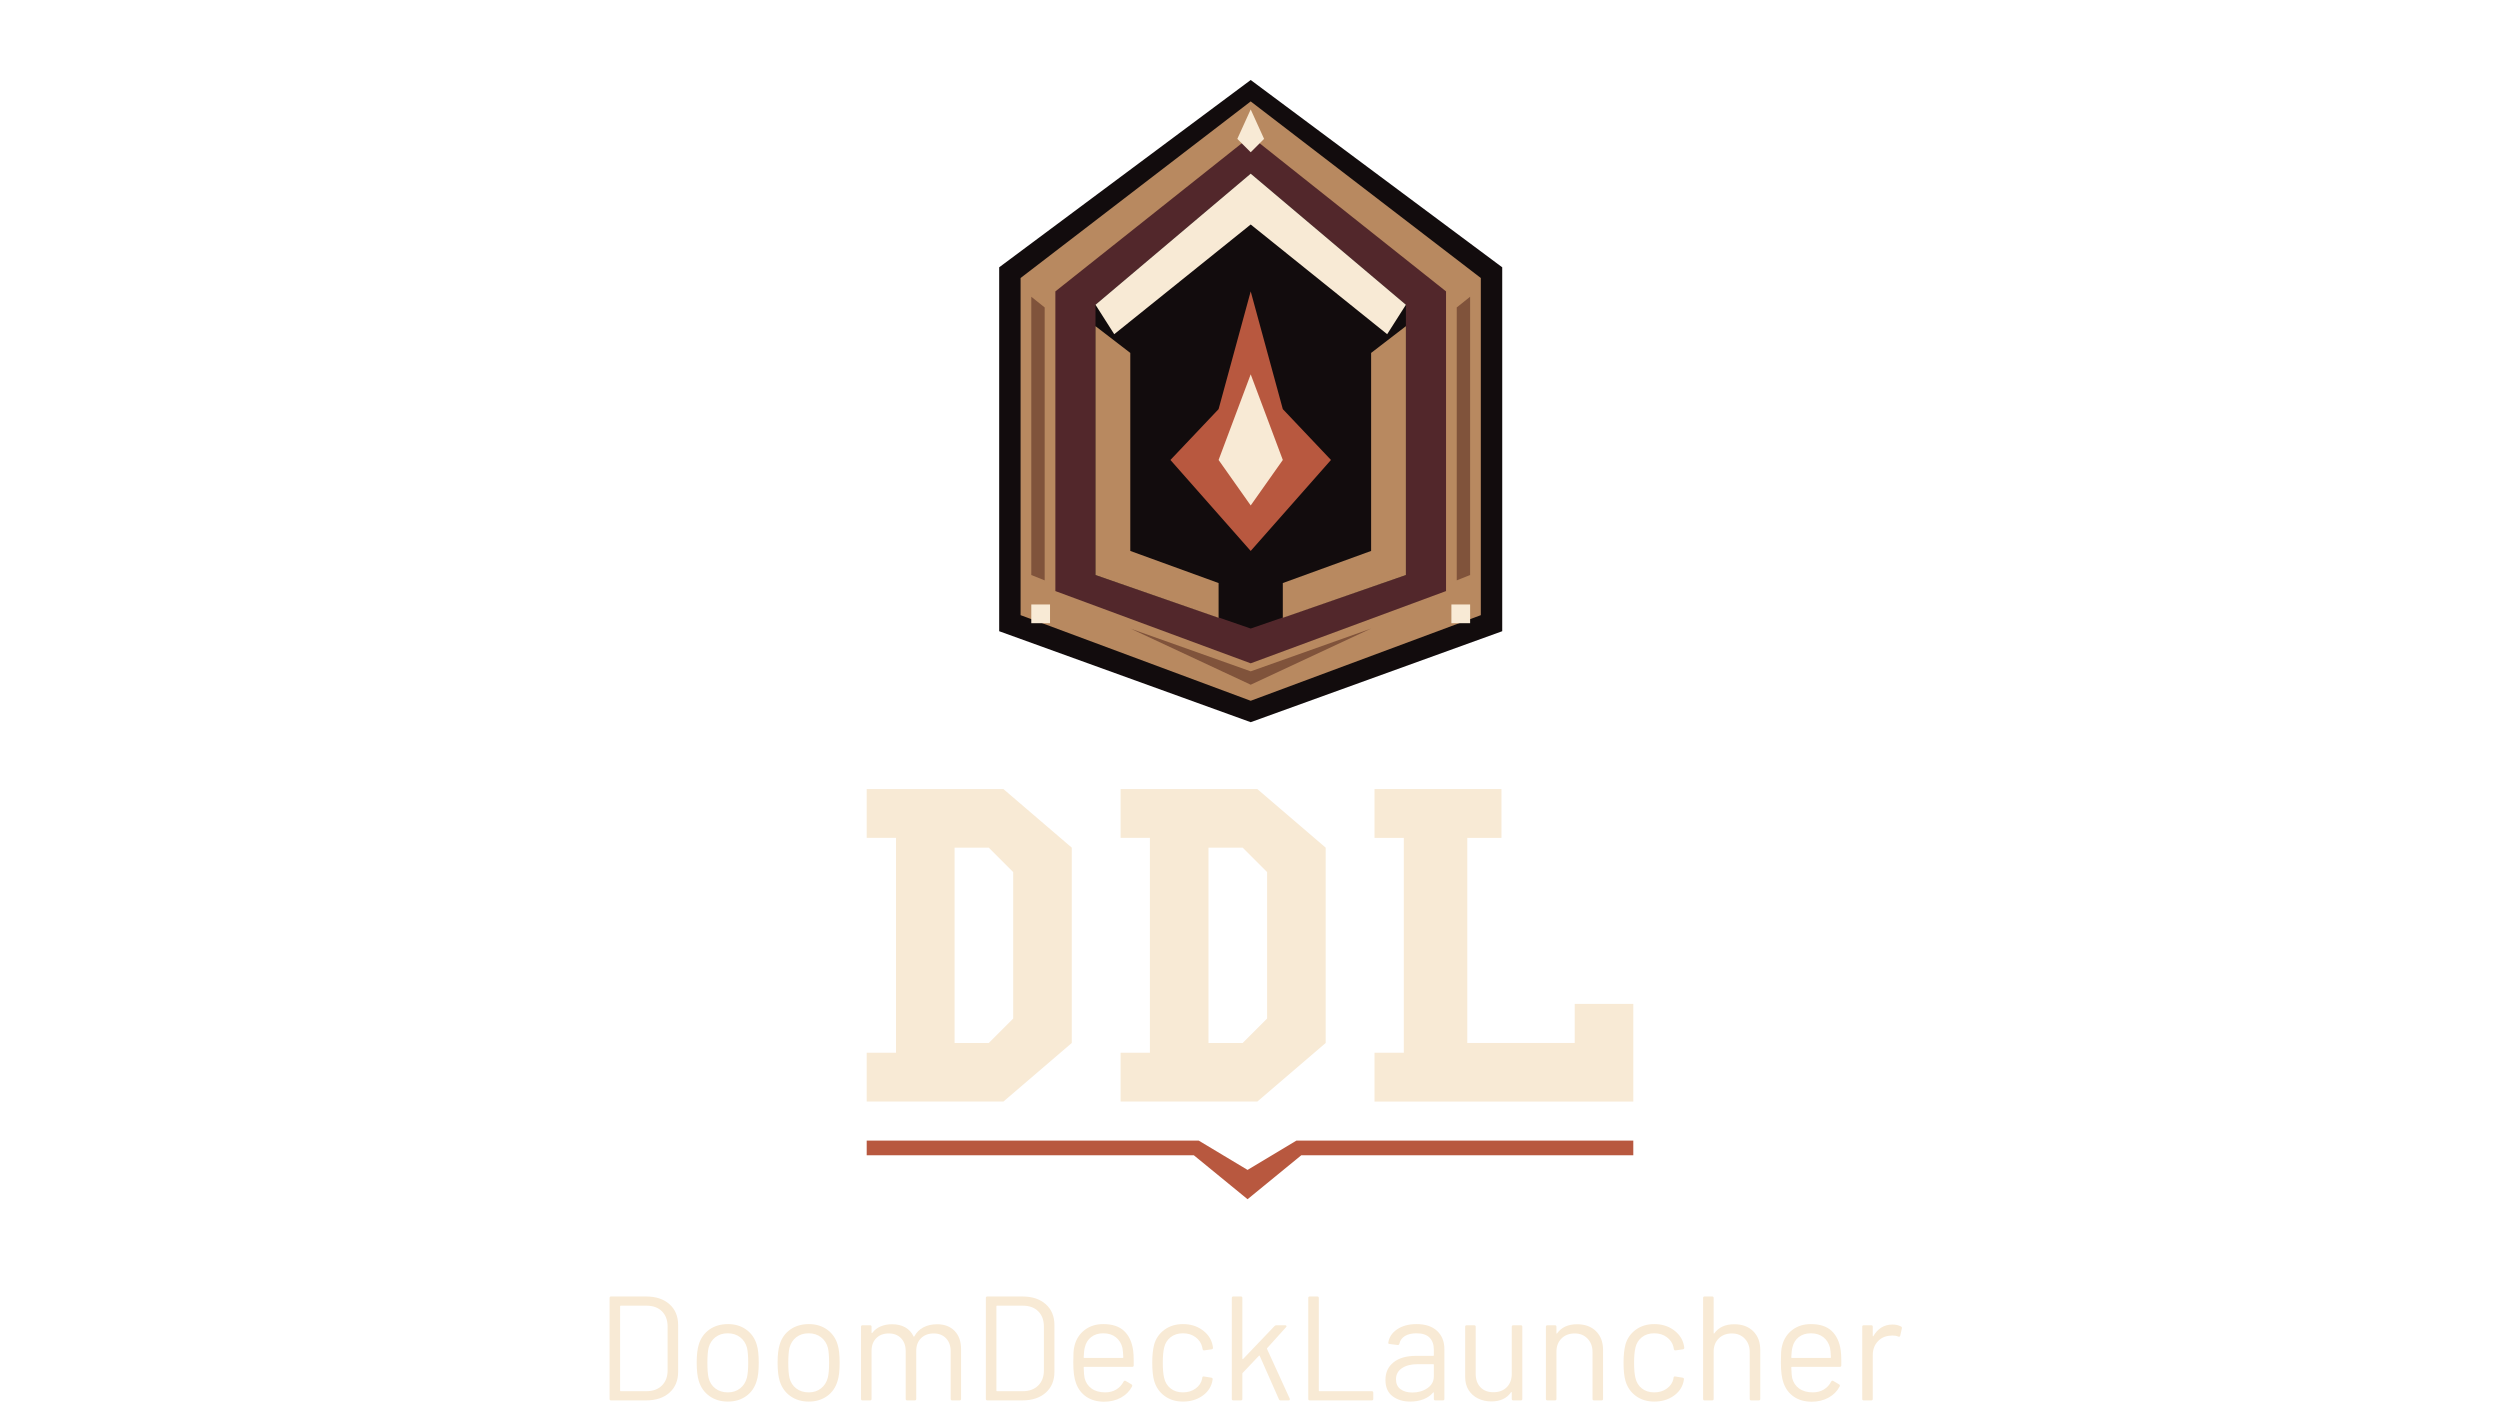
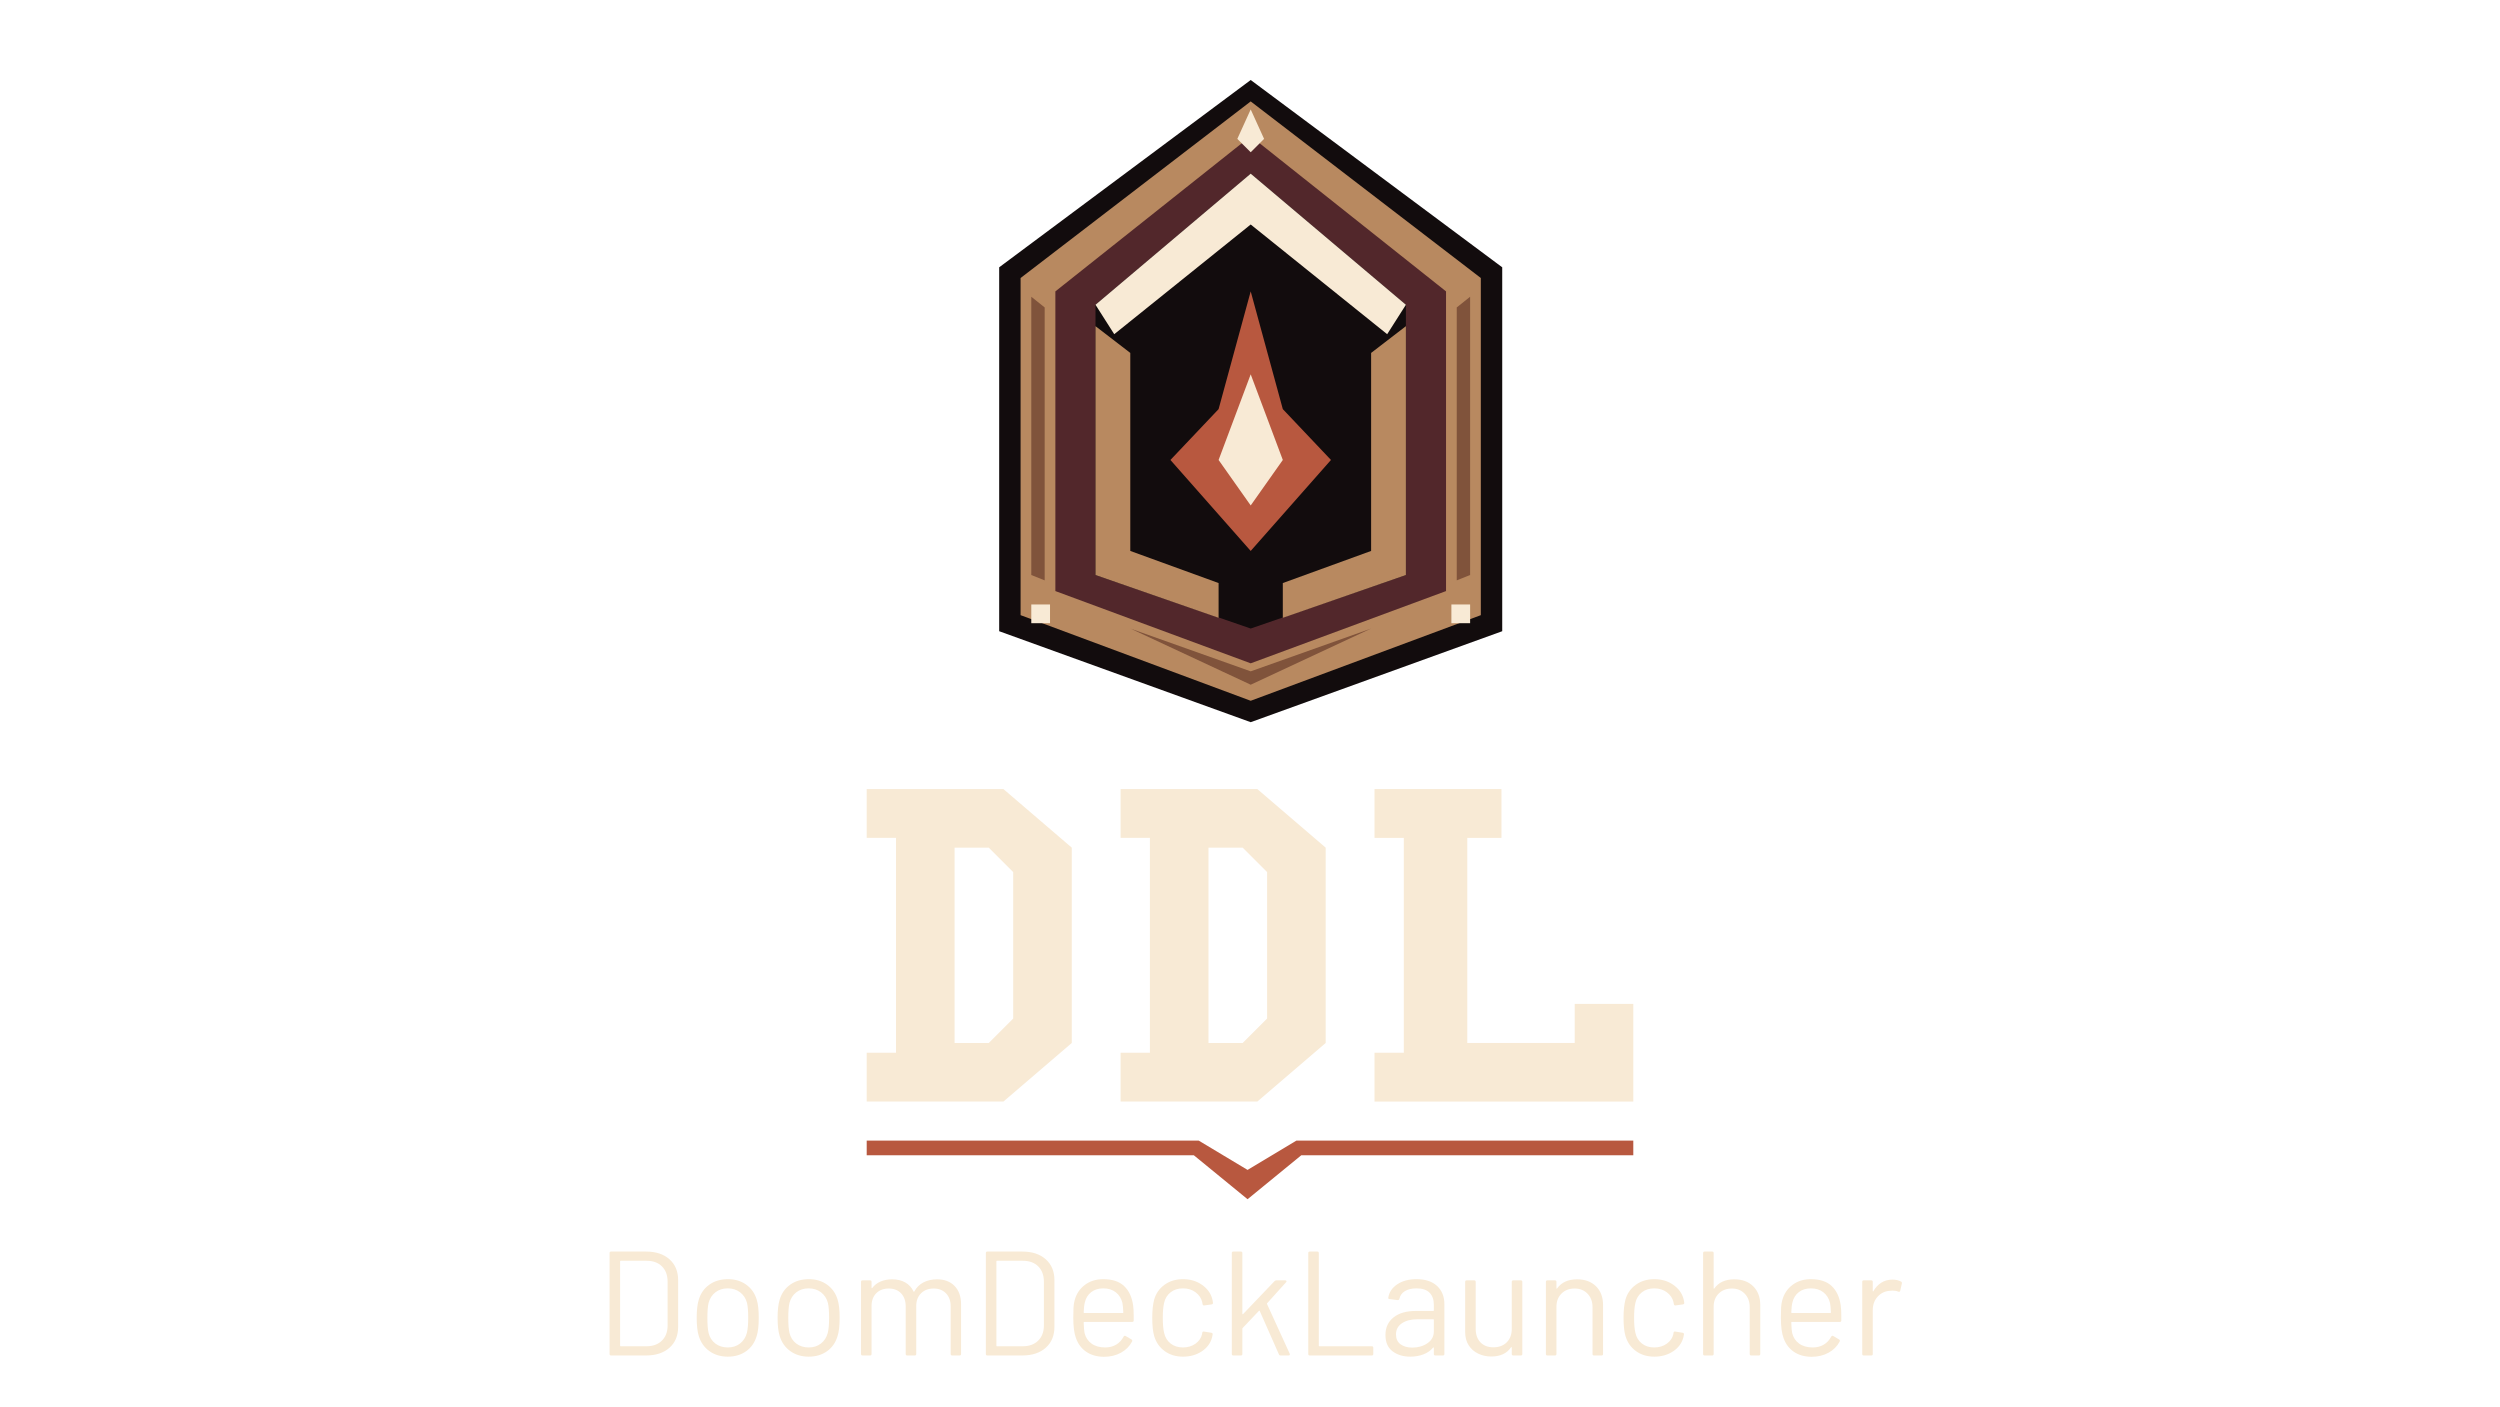
<svg xmlns="http://www.w3.org/2000/svg" width="1280" height="720" viewBox="0 0 1280 720">
  <g transform="translate(465 30) scale(1.37)">
    <path fill="#120C0D" d="M128 8 222 78 222 214 128 248 34 214 34 78Z" />
    <path fill="#B88960" d="M128 16 214 82 214 208 128 240 42 208 42 82Z" />
    <path fill="#52272B" d="M128 29 201 87 201 199 128 226 55 199 55 87Z" />
    <path fill="#120C0D" d="M128 43 186 92 186 193 128 213 70 193 70 92Z" />
    <path fill="#F8EAD5" d="M128 43 186 92 179 103 128 62 77 103 70 92Z" />
    <path fill="#B88960" d="M70 100 83 110 83 184 116 196 116 209 70 193Z M186 100 173 110 173 184 140 196 140 209 186 193Z" />
    <path fill="#B8583F" d="M128 87 140 131 158 150 128 184 98 150 116 131Z" />
    <path fill="#F8EAD5" d="M128 118 140 150 128 167 116 150Z" />
    <path fill="#80533B" d="M46 89 51 93 51 195 46 193Z M210 89 205 93 205 195 210 193Z M83 213 128 229 173 213 128 234Z" />
    <path fill="#F8EAD5" d="M128 19 133 30 128 35 123 30Z M46 204 53 204 53 211 46 211Z M203 204 210 204 210 211 203 211Z" />
  </g>
  <g transform="translate(443.75 404) scale(2.5)">
    <path fill-rule="evenodd" fill="#F8EAD5" d="M0 0H28L42 12V52L28 64H0V54H6V10H0Z M18 12V52H25L30 47V17L25 12Z" />
    <g transform="translate(52 0) scale(1)">
      <path fill-rule="evenodd" fill="#F8EAD5" d="M0 0H28L42 12V52L28 64H0V54H6V10H0Z M18 12V52H25L30 47V17L25 12Z" />
    </g>
    <path fill="#F8EAD5" d="M104 0H130V10H123V52H145V44H157V64H104V54H110V10H104Z" />
    <path fill="#B8583F" d="M0 72H68L78 78 88 72H157V75H89L78 84 67 75H0Z" />
  </g>
-   <g transform="translate(304.954 641) scale(2)">
+   <g transform="translate(304.954 618) scale(2)">
    <g transform="translate(0 38) scale(0.038 -0.038)">
      <path fill="#F8EAD5" d="M94 10V690Q94 700 104 700H340Q439 700 497.5 648.0Q556 596 556 507V193Q556 104 497.5 52.0Q439 0 340 0H104Q94 0 94 10ZM169 62H343Q408 62 446.5 100.0Q485 138 485 202V497Q485 562 447.0 600.0Q409 638 343 638H169Q165 638 165 634V66Q165 62 169 62Z" />
    </g>
    <g transform="translate(23.484 38) scale(0.038 -0.038)">
      <path fill="#F8EAD5" d="M77 131Q63 177 63 254Q63 331 77 376Q96 440 148.0 477.0Q200 514 274 514Q345 514 396.5 477.0Q448 440 467 377Q481 334 481 254Q481 173 467 131Q448 66 396.5 29.0Q345 -8 273 -8Q201 -8 149.0 29.0Q97 66 77 131ZM401 152Q410 188 410 253Q410 319 402 354Q390 399 355.5 425.5Q321 452 272 452Q223 452 189.0 425.5Q155 399 143 354Q135 319 135 253Q135 187 143 152Q154 107 188.5 80.5Q223 54 273 54Q321 54 355.0 80.5Q389 107 401 152Z" />
    </g>
    <g transform="translate(44.194 38) scale(0.038 -0.038)">
      <path fill="#F8EAD5" d="M77 131Q63 177 63 254Q63 331 77 376Q96 440 148.0 477.0Q200 514 274 514Q345 514 396.5 477.0Q448 440 467 377Q481 334 481 254Q481 173 467 131Q448 66 396.5 29.0Q345 -8 273 -8Q201 -8 149.0 29.0Q97 66 77 131ZM401 152Q410 188 410 253Q410 319 402 354Q390 399 355.5 425.5Q321 452 272 452Q223 452 189.0 425.5Q155 399 143 354Q135 319 135 253Q135 187 143 152Q154 107 188.5 80.5Q223 54 273 54Q321 54 355.0 80.5Q389 107 401 152Z" />
    </g>
    <g transform="translate(64.904 38) scale(0.038 -0.038)">
      <path fill="#F8EAD5" d="M754 345V10Q754 0 744 0H694Q684 0 684 10V331Q684 386 652.5 418.5Q621 451 570 451Q517 451 484.5 419.0Q452 387 452 333V10Q452 0 442 0H391Q381 0 381 10V331Q381 386 350.0 418.5Q319 451 267 451Q214 451 182.5 419.0Q151 387 151 333V10Q151 0 141 0H90Q80 0 80 10V496Q80 506 90 506H141Q151 506 151 496V456Q151 454 152.5 453.5Q154 453 156 455Q178 484 212.5 498.5Q247 513 289 513Q341 513 378.0 492.0Q415 471 434 431Q436 426 439 431Q461 472 501.0 492.5Q541 513 592 513Q667 513 710.5 468.0Q754 423 754 345Z" />
    </g>
    <g transform="translate(96.33 38) scale(0.038 -0.038)">
      <path fill="#F8EAD5" d="M94 10V690Q94 700 104 700H340Q439 700 497.5 648.0Q556 596 556 507V193Q556 104 497.5 52.0Q439 0 340 0H104Q94 0 94 10ZM169 62H343Q408 62 446.5 100.0Q485 138 485 202V497Q485 562 447.0 600.0Q409 638 343 638H169Q165 638 165 634V66Q165 62 169 62Z" />
    </g>
    <g transform="translate(119.814 38) scale(0.038 -0.038)">
      <path fill="#F8EAD5" d="M472 268V236Q472 226 462 226H139Q135 226 135 222Q137 167 141 151Q152 106 188.0 80.0Q224 54 280 54Q322 54 354.0 73.0Q386 92 404 127Q410 136 418 131L457 108Q465 103 461 94Q436 46 386.0 18.5Q336 -9 271 -9Q200 -8 152.0 25.0Q104 58 83 117Q65 165 65 255Q65 297 66.5 323.5Q68 350 74 371Q91 436 142.5 475.0Q194 514 267 514Q358 514 407.0 468.0Q456 422 468 338Q472 310 472 268ZM143 358Q137 337 135 290Q135 286 139 286H398Q402 286 402 290Q400 335 396 354Q385 399 351.5 425.5Q318 452 267 452Q218 452 185.5 426.5Q153 401 143 358Z" />
    </g>
    <g transform="translate(140.068 38) scale(0.038 -0.038)">
      <path fill="#F8EAD5" d="M77 131Q64 175 64 255Q64 327 77 377Q95 439 147.0 476.5Q199 514 271 514Q344 514 397.5 477.0Q451 440 467 385Q472 367 473 355V353Q473 346 464 344L414 337H412Q405 337 403 346L400 361Q391 399 356.0 425.5Q321 452 271 452Q221 452 187.5 425.5Q154 399 144 355Q135 317 135 254Q135 188 144 152Q154 107 187.5 80.5Q221 54 271 54Q320 54 355.5 79.5Q391 105 400 145V149L401 153Q402 163 413 161L462 153Q472 151 471 142L467 122Q452 64 398.0 28.0Q344 -8 271 -8Q199 -8 147.5 29.5Q96 67 77 131Z" />
    </g>
    <g transform="translate(159.828 38) scale(0.038 -0.038)">
      <path fill="#F8EAD5" d="M80 10V690Q80 700 90 700H141Q151 700 151 690V281Q151 279 152.5 278.0Q154 277 156 279L368 501Q373 506 380 506H440Q446 506 448.0 502.0Q450 498 446 494L318 352Q316 350 317 347L470 12L471 8Q471 0 462 0H408Q400 0 397 8L268 300Q266 304 263 301L153 185Q151 183 151 180V10Q151 0 141 0H90Q80 0 80 10Z" />
    </g>
    <g transform="translate(178.866 38) scale(0.038 -0.038)">
      <path fill="#F8EAD5" d="M94 10V690Q94 700 104 700H155Q165 700 165 690V66Q165 62 169 62H522Q532 62 532 52V10Q532 0 522 0H104Q94 0 94 10Z" />
    </g>
    <g transform="translate(200.45 38) scale(0.038 -0.038)">
      <path fill="#F8EAD5" d="M443 346V10Q443 0 433 0H382Q372 0 372 10V51Q372 53 370.5 54.0Q369 55 367 53Q342 23 302.0 7.5Q262 -8 213 -8Q142 -8 94.0 28.0Q46 64 46 138Q46 213 100.5 256.5Q155 300 252 300H368Q372 300 372 304V342Q372 393 343.5 422.5Q315 452 255 452Q207 452 177.0 433.5Q147 415 140 382Q137 372 128 373L74 380Q63 382 65 388Q73 444 125.0 479.0Q177 514 255 514Q345 514 394.0 468.0Q443 422 443 346ZM372 162V240Q372 244 368 244H263Q197 244 157.0 217.0Q117 190 117 142Q117 98 147.5 75.5Q178 53 227 53Q286 53 329.0 82.5Q372 112 372 162Z" />
    </g>
    <g transform="translate(219.868 38) scale(0.038 -0.038)">
      <path fill="#F8EAD5" d="M396 506H447Q457 506 457 496V10Q457 0 447 0H396Q386 0 386 10V53Q386 55 384.0 56.0Q382 57 381 55Q339 -7 248 -7Q200 -7 159.5 12.5Q119 32 95.5 69.0Q72 106 72 158V496Q72 506 82 506H133Q143 506 143 496V179Q143 122 175.0 88.5Q207 55 262 55Q319 55 352.5 89.0Q386 123 386 179V496Q386 506 396 506Z" />
    </g>
    <g transform="translate(240.236 38) scale(0.038 -0.038)">
      <path fill="#F8EAD5" d="M465 340V10Q465 0 455 0H404Q394 0 394 10V326Q394 381 360.5 416.0Q327 451 274 451Q219 451 185.0 417.0Q151 383 151 328V10Q151 0 141 0H90Q80 0 80 10V496Q80 506 90 506H141Q151 506 151 496V453Q151 451 152.5 450.0Q154 449 155 451Q199 513 290 513Q370 513 417.5 466.0Q465 419 465 340Z" />
    </g>
    <g transform="translate(260.718 38) scale(0.038 -0.038)">
      <path fill="#F8EAD5" d="M77 131Q64 175 64 255Q64 327 77 377Q95 439 147.0 476.5Q199 514 271 514Q344 514 397.5 477.0Q451 440 467 385Q472 367 473 355V353Q473 346 464 344L414 337H412Q405 337 403 346L400 361Q391 399 356.0 425.5Q321 452 271 452Q221 452 187.5 425.5Q154 399 144 355Q135 317 135 254Q135 188 144 152Q154 107 187.5 80.5Q221 54 271 54Q320 54 355.5 79.5Q391 105 400 145V149L401 153Q402 163 413 161L462 153Q472 151 471 142L467 122Q452 64 398.0 28.0Q344 -8 271 -8Q199 -8 147.5 29.5Q96 67 77 131Z" />
    </g>
    <g transform="translate(280.478 38) scale(0.038 -0.038)">
      <path fill="#F8EAD5" d="M465 340V10Q465 0 455 0H404Q394 0 394 10V326Q394 381 360.5 416.0Q327 451 274 451Q219 451 185.0 417.0Q151 383 151 328V10Q151 0 141 0H90Q80 0 80 10V690Q80 700 90 700H141Q151 700 151 690V453Q151 451 152.5 450.0Q154 449 155 451Q199 513 290 513Q370 513 417.5 466.0Q465 419 465 340Z" />
    </g>
    <g transform="translate(300.96 38) scale(0.038 -0.038)">
      <path fill="#F8EAD5" d="M472 268V236Q472 226 462 226H139Q135 226 135 222Q137 167 141 151Q152 106 188.0 80.0Q224 54 280 54Q322 54 354.0 73.0Q386 92 404 127Q410 136 418 131L457 108Q465 103 461 94Q436 46 386.0 18.5Q336 -9 271 -9Q200 -8 152.0 25.0Q104 58 83 117Q65 165 65 255Q65 297 66.5 323.5Q68 350 74 371Q91 436 142.5 475.0Q194 514 267 514Q358 514 407.0 468.0Q456 422 468 338Q472 310 472 268ZM143 358Q137 337 135 290Q135 286 139 286H398Q402 286 402 290Q400 335 396 354Q385 399 351.5 425.5Q318 452 267 452Q218 452 185.5 426.5Q153 401 143 358Z" />
    </g>
    <g transform="translate(321.214 38) scale(0.038 -0.038)">
      <path fill="#F8EAD5" d="M341 498Q349 494 347 485L336 436Q333 426 323 430Q306 437 284 437L271 436Q219 434 185.0 397.5Q151 361 151 305V10Q151 0 141 0H90Q80 0 80 10V496Q80 506 90 506H141Q151 506 151 496V435Q151 432 152.5 431.5Q154 431 155 433Q176 470 208.5 490.5Q241 511 284 511Q317 511 341 498Z" />
    </g>
  </g>
</svg>
